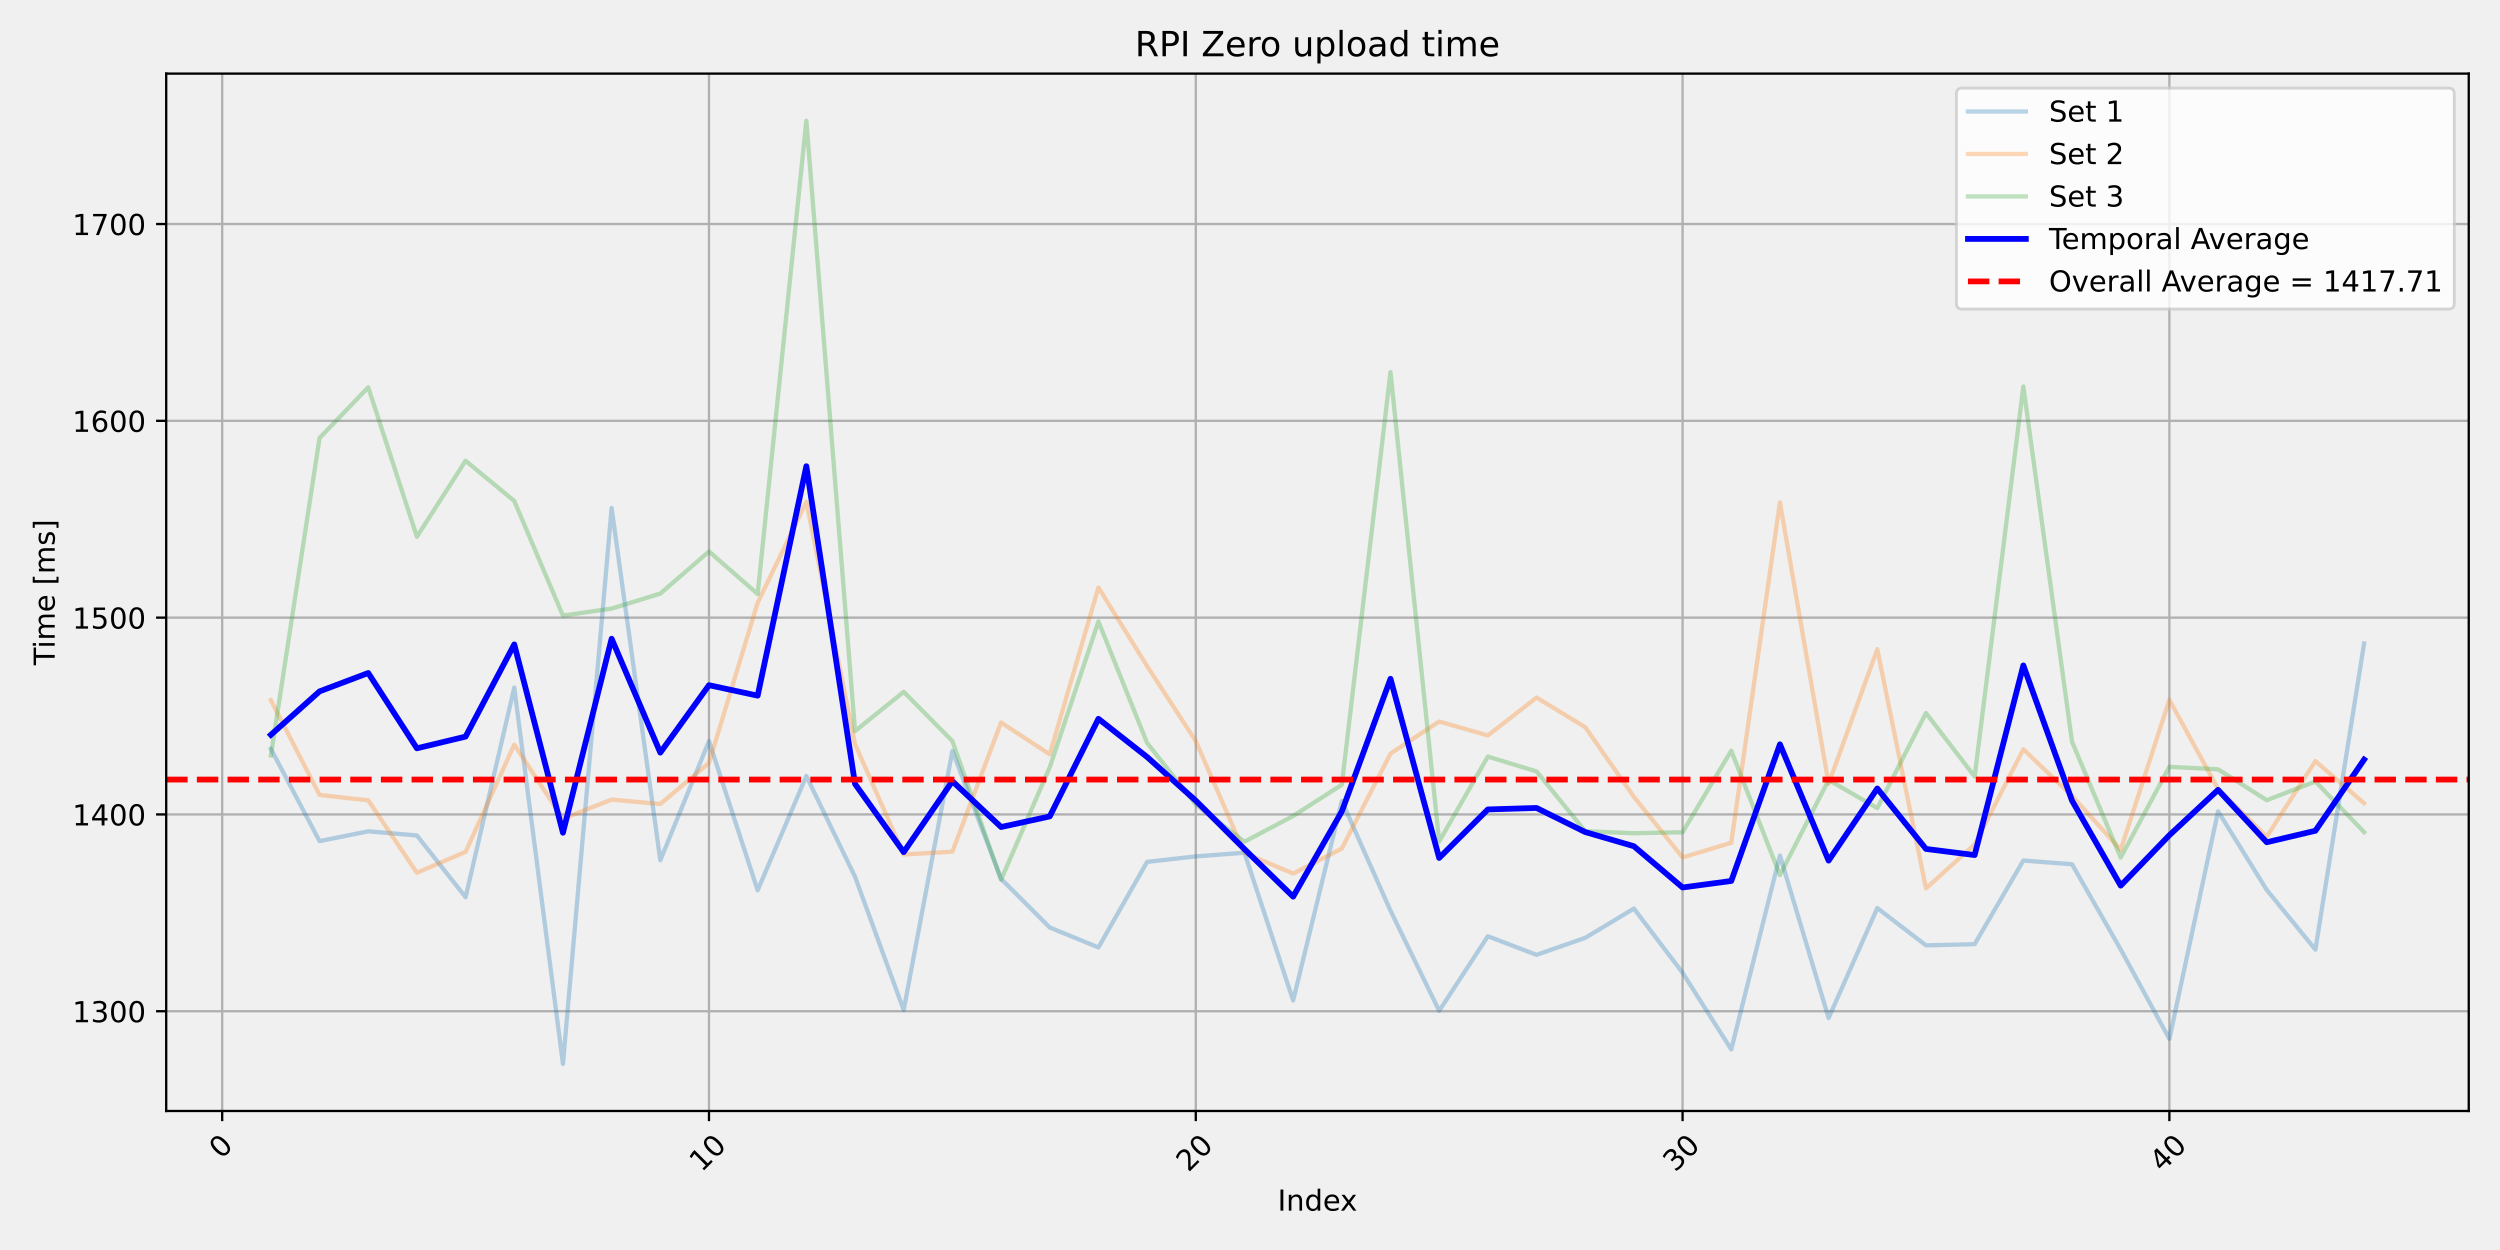
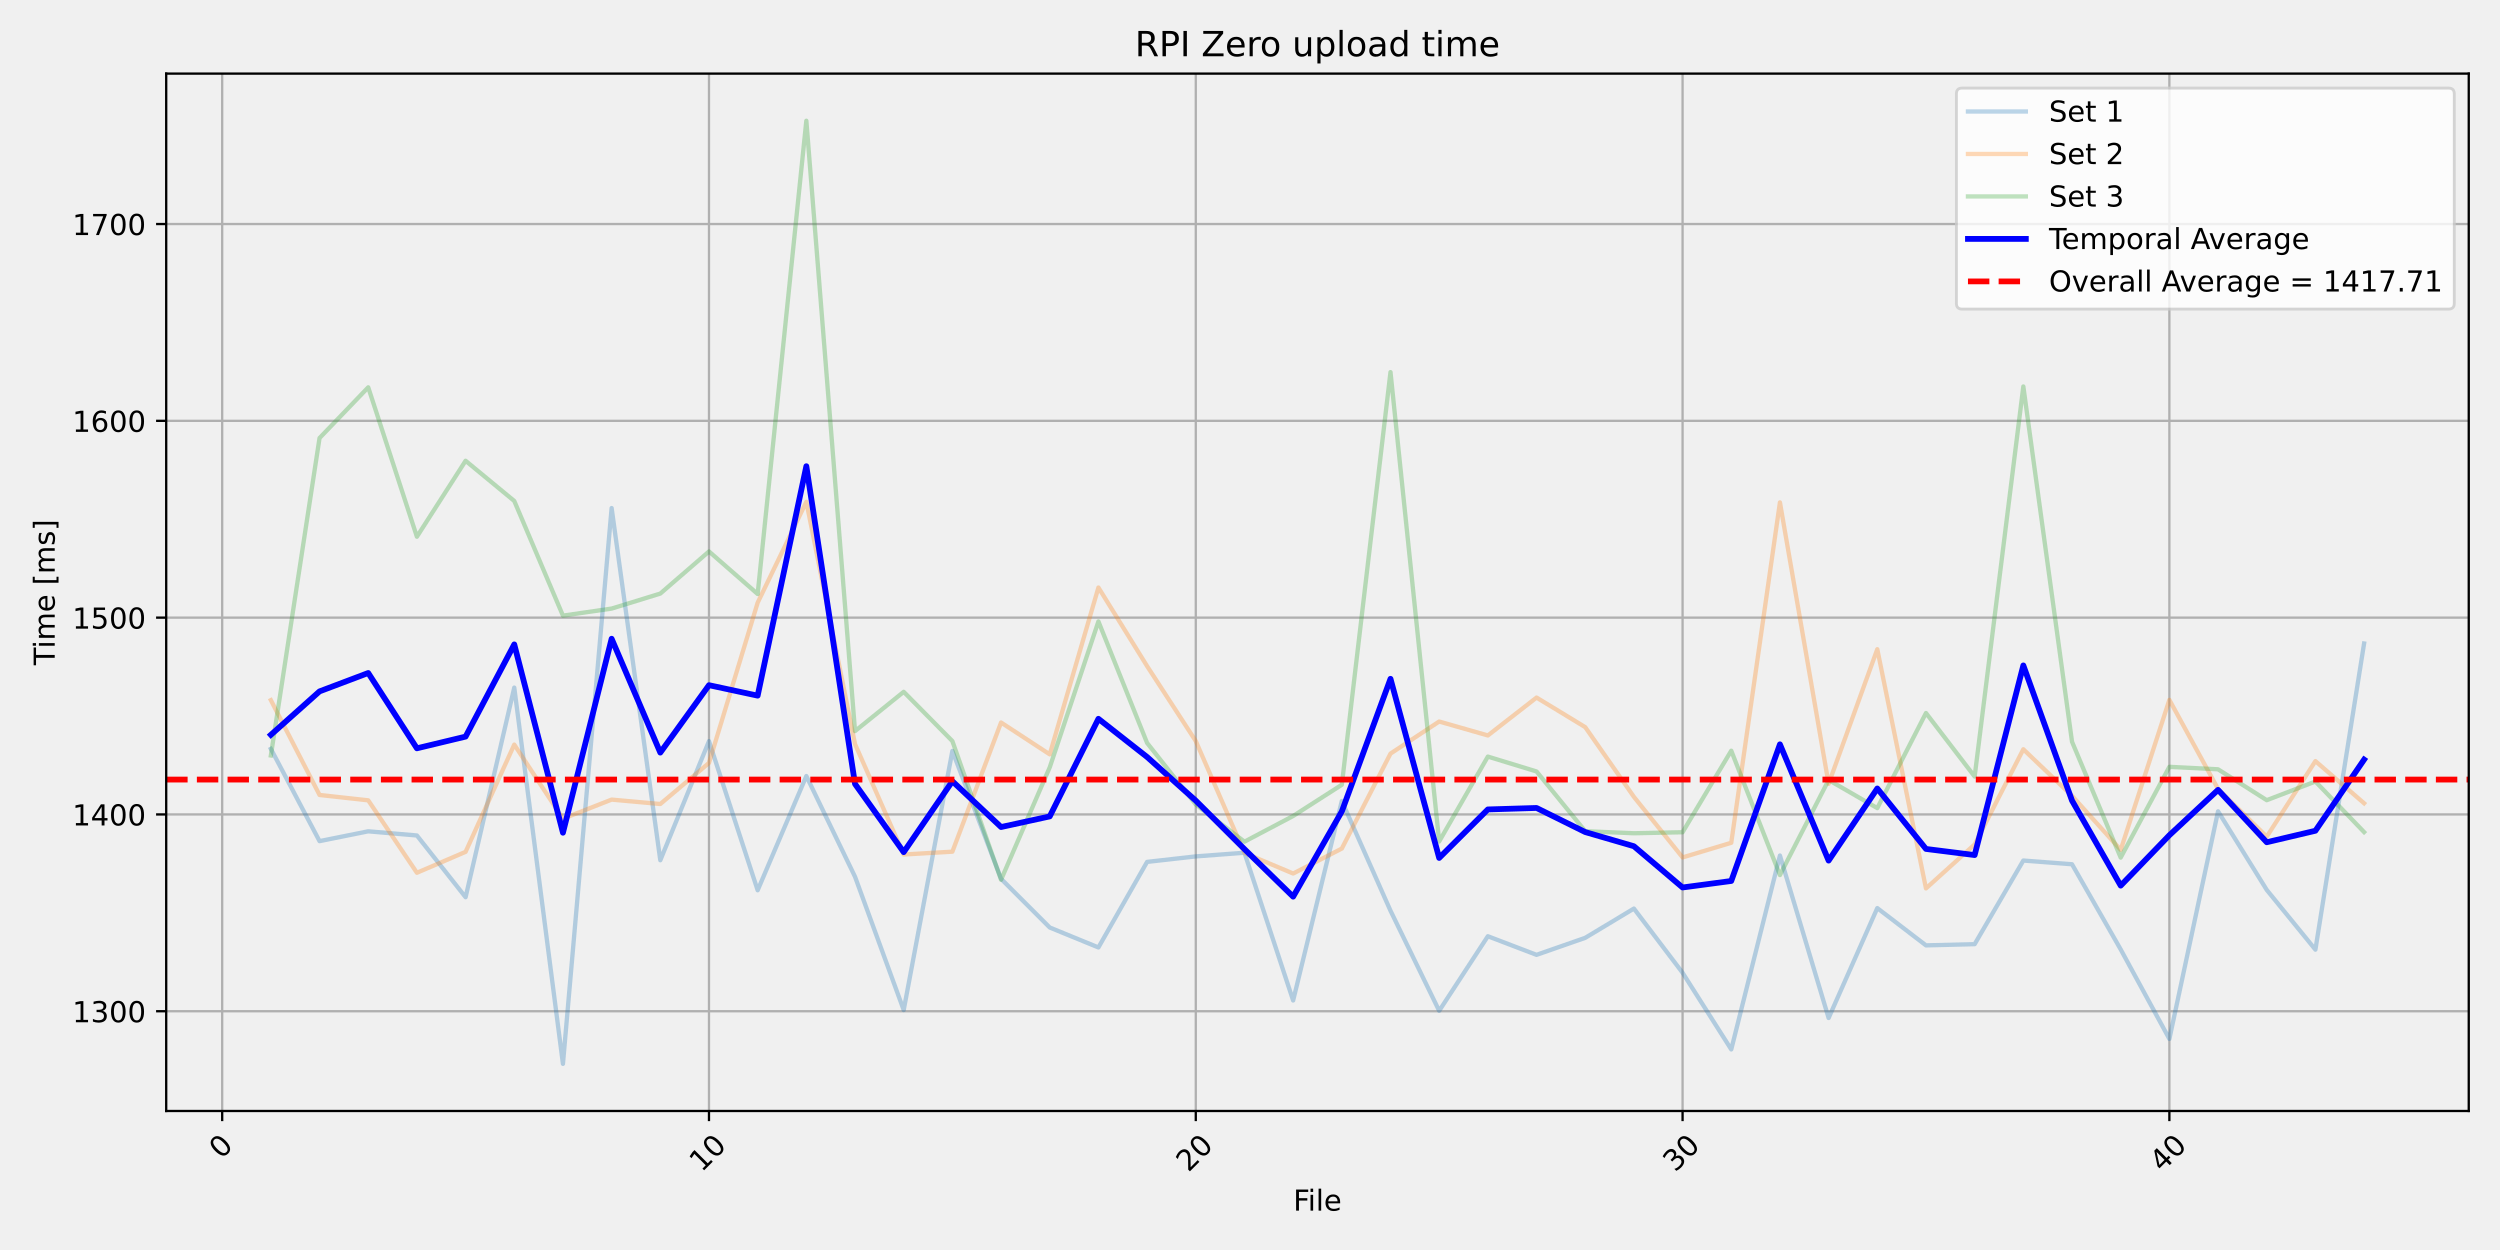
<svg xmlns="http://www.w3.org/2000/svg" xmlns:xlink="http://www.w3.org/1999/xlink" width="864pt" height="432pt" viewBox="0 0 864 432" version="1.1">
  <defs>
    <style type="text/css">*{stroke-linejoin: round; stroke-linecap: butt}</style>
  </defs>
  <g id="figure_1">
    <g id="patch_1">
      <path d="M 0 432  L 864 432  L 864 0  L 0 0  L 0 432  z " style="fill: none" />
    </g>
    <g id="axes_1">
      <g id="patch_2">
        <path d="M 57.44 383.956  L 853.2 383.956  L 853.2 25.44  L 57.44 25.44  L 57.44 383.956  z " style="fill: none" />
      </g>
      <g id="matplotlib.axis_1">
        <g id="xtick_1">
          <g id="line2d_1">
-             <path d="M 76.787 383.956  L 76.787 25.44  " clip-path="url(#p7030c06a8c)" style="fill: none; stroke: #b0b0b0; stroke-width: 0.8; stroke-linecap: square" />
+             <path d="M 76.787 383.956  L 76.787 25.44  " clip-path="url(#p4fcabfb1ef)" style="fill: none; stroke: #b0b0b0; stroke-width: 0.8; stroke-linecap: square" />
          </g>
          <g id="line2d_2">
            <defs>
-               <path id="mf042ee8d8b" d="M 0 0  L 0 3.5  " style="stroke: #000000; stroke-width: 0.8" />
-             </defs>
-             <g>
-               <use xlink:href="#mf042ee8d8b" x="76.787" y="383.956" style="stroke: #000000; stroke-width: 0.8" />
+               <path id="m24cf127cab" d="M 0 0  L 0 3.5  " style="stroke: #000000; stroke-width: 0.8" />
+             </defs>
+             <g>
+               <use xlink:href="#m24cf127cab" x="76.787" y="383.956" style="stroke: #000000; stroke-width: 0.8" />
            </g>
          </g>
          <g id="text_1">
            <g transform="translate(76.48892 400.8274) rotate(-45) scale(0.1 -0.1)">
              <defs>
                <path id="DejaVuSans-30" d="M 2034 4250  Q 1547 4250 1301 3770  Q 1056 3291 1056 2328  Q 1056 1369 1301 889  Q 1547 409 2034 409  Q 2525 409 2770 889  Q 3016 1369 3016 2328  Q 3016 3291 2770 3770  Q 2525 4250 2034 4250  z M 2034 4750  Q 2819 4750 3233 4129  Q 3647 3509 3647 2328  Q 3647 1150 3233 529  Q 2819 -91 2034 -91  Q 1250 -91 836 529  Q 422 1150 422 2328  Q 422 3509 836 4129  Q 1250 4750 2034 4750  z " transform="scale(0.015625)" />
              </defs>
              <use xlink:href="#DejaVuSans-30" />
            </g>
          </g>
        </g>
        <g id="xtick_2">
          <g id="line2d_3">
-             <path d="M 245.024 383.956  L 245.024 25.44  " clip-path="url(#p7030c06a8c)" style="fill: none; stroke: #b0b0b0; stroke-width: 0.8; stroke-linecap: square" />
+             <path d="M 245.024 383.956  L 245.024 25.44  " clip-path="url(#p4fcabfb1ef)" style="fill: none; stroke: #b0b0b0; stroke-width: 0.8; stroke-linecap: square" />
          </g>
          <g id="line2d_4">
            <g>
-               <use xlink:href="#mf042ee8d8b" x="245.024" y="383.956" style="stroke: #000000; stroke-width: 0.8" />
+               <use xlink:href="#m24cf127cab" x="245.024" y="383.956" style="stroke: #000000; stroke-width: 0.8" />
            </g>
          </g>
          <g id="text_2">
            <g transform="translate(242.4762 405.3264) rotate(-45) scale(0.1 -0.1)">
              <defs>
                <path id="DejaVuSans-31" d="M 794 531  L 1825 531  L 1825 4091  L 703 3866  L 703 4441  L 1819 4666  L 2450 4666  L 2450 531  L 3481 531  L 3481 0  L 794 0  L 794 531  z " transform="scale(0.015625)" />
              </defs>
              <use xlink:href="#DejaVuSans-31" />
              <use xlink:href="#DejaVuSans-30" x="63.623" />
            </g>
          </g>
        </g>
        <g id="xtick_3">
          <g id="line2d_5">
-             <path d="M 413.261 383.956  L 413.261 25.44  " clip-path="url(#p7030c06a8c)" style="fill: none; stroke: #b0b0b0; stroke-width: 0.8; stroke-linecap: square" />
+             <path d="M 413.261 383.956  L 413.261 25.44  " clip-path="url(#p4fcabfb1ef)" style="fill: none; stroke: #b0b0b0; stroke-width: 0.8; stroke-linecap: square" />
          </g>
          <g id="line2d_6">
            <g>
-               <use xlink:href="#mf042ee8d8b" x="413.261" y="383.956" style="stroke: #000000; stroke-width: 0.8" />
+               <use xlink:href="#m24cf127cab" x="413.261" y="383.956" style="stroke: #000000; stroke-width: 0.8" />
            </g>
          </g>
          <g id="text_3">
            <g transform="translate(410.713 405.3264) rotate(-45) scale(0.1 -0.1)">
              <defs>
                <path id="DejaVuSans-32" d="M 1228 531  L 3431 531  L 3431 0  L 469 0  L 469 531  Q 828 903 1448 1529  Q 2069 2156 2228 2338  Q 2531 2678 2651 2914  Q 2772 3150 2772 3378  Q 2772 3750 2511 3984  Q 2250 4219 1831 4219  Q 1534 4219 1204 4116  Q 875 4013 500 3803  L 500 4441  Q 881 4594 1212 4672  Q 1544 4750 1819 4750  Q 2544 4750 2975 4387  Q 3406 4025 3406 3419  Q 3406 3131 3298 2873  Q 3191 2616 2906 2266  Q 2828 2175 2409 1742  Q 1991 1309 1228 531  z " transform="scale(0.015625)" />
              </defs>
              <use xlink:href="#DejaVuSans-32" />
              <use xlink:href="#DejaVuSans-30" x="63.623" />
            </g>
          </g>
        </g>
        <g id="xtick_4">
          <g id="line2d_7">
-             <path d="M 581.498 383.956  L 581.498 25.44  " clip-path="url(#p7030c06a8c)" style="fill: none; stroke: #b0b0b0; stroke-width: 0.8; stroke-linecap: square" />
+             <path d="M 581.498 383.956  L 581.498 25.44  " clip-path="url(#p4fcabfb1ef)" style="fill: none; stroke: #b0b0b0; stroke-width: 0.8; stroke-linecap: square" />
          </g>
          <g id="line2d_8">
            <g>
-               <use xlink:href="#mf042ee8d8b" x="581.498" y="383.956" style="stroke: #000000; stroke-width: 0.8" />
+               <use xlink:href="#m24cf127cab" x="581.498" y="383.956" style="stroke: #000000; stroke-width: 0.8" />
            </g>
          </g>
          <g id="text_4">
            <g transform="translate(578.9498 405.3264) rotate(-45) scale(0.1 -0.1)">
              <defs>
                <path id="DejaVuSans-33" d="M 2597 2516  Q 3050 2419 3304 2112  Q 3559 1806 3559 1356  Q 3559 666 3084 287  Q 2609 -91 1734 -91  Q 1441 -91 1130 -33  Q 819 25 488 141  L 488 750  Q 750 597 1062 519  Q 1375 441 1716 441  Q 2309 441 2620 675  Q 2931 909 2931 1356  Q 2931 1769 2642 2001  Q 2353 2234 1838 2234  L 1294 2234  L 1294 2753  L 1863 2753  Q 2328 2753 2575 2939  Q 2822 3125 2822 3475  Q 2822 3834 2567 4026  Q 2313 4219 1838 4219  Q 1578 4219 1281 4162  Q 984 4106 628 3988  L 628 4550  Q 988 4650 1302 4700  Q 1616 4750 1894 4750  Q 2613 4750 3031 4423  Q 3450 4097 3450 3541  Q 3450 3153 3228 2886  Q 3006 2619 2597 2516  z " transform="scale(0.015625)" />
              </defs>
              <use xlink:href="#DejaVuSans-33" />
              <use xlink:href="#DejaVuSans-30" x="63.623" />
            </g>
          </g>
        </g>
        <g id="xtick_5">
          <g id="line2d_9">
-             <path d="M 749.734 383.956  L 749.734 25.44  " clip-path="url(#p7030c06a8c)" style="fill: none; stroke: #b0b0b0; stroke-width: 0.8; stroke-linecap: square" />
+             <path d="M 749.734 383.956  L 749.734 25.44  " clip-path="url(#p4fcabfb1ef)" style="fill: none; stroke: #b0b0b0; stroke-width: 0.8; stroke-linecap: square" />
          </g>
          <g id="line2d_10">
            <g>
-               <use xlink:href="#mf042ee8d8b" x="749.734" y="383.956" style="stroke: #000000; stroke-width: 0.8" />
+               <use xlink:href="#m24cf127cab" x="749.734" y="383.956" style="stroke: #000000; stroke-width: 0.8" />
            </g>
          </g>
          <g id="text_5">
            <g transform="translate(747.1866 405.3264) rotate(-45) scale(0.1 -0.1)">
              <defs>
                <path id="DejaVuSans-34" d="M 2419 4116  L 825 1625  L 2419 1625  L 2419 4116  z M 2253 4666  L 3047 4666  L 3047 1625  L 3713 1625  L 3713 1100  L 3047 1100  L 3047 0  L 2419 0  L 2419 1100  L 313 1100  L 313 1709  L 2253 4666  z " transform="scale(0.015625)" />
              </defs>
              <use xlink:href="#DejaVuSans-34" />
              <use xlink:href="#DejaVuSans-30" x="63.623" />
            </g>
          </g>
        </g>
        <g id="text_6">
-           <g transform="translate(441.5536 418.3954) scale(0.1 -0.1)">
-             <defs>
-               <path id="DejaVuSans-49" d="M 628 4666  L 1259 4666  L 1259 0  L 628 0  L 628 4666  z " transform="scale(0.015625)" />
-               <path id="DejaVuSans-6e" d="M 3513 2113  L 3513 0  L 2938 0  L 2938 2094  Q 2938 2591 2744 2837  Q 2550 3084 2163 3084  Q 1697 3084 1428 2787  Q 1159 2491 1159 1978  L 1159 0  L 581 0  L 581 3500  L 1159 3500  L 1159 2956  Q 1366 3272 1645 3428  Q 1925 3584 2291 3584  Q 2894 3584 3203 3211  Q 3513 2838 3513 2113  z " transform="scale(0.015625)" />
-               <path id="DejaVuSans-64" d="M 2906 2969  L 2906 4863  L 3481 4863  L 3481 0  L 2906 0  L 2906 525  Q 2725 213 2448 61  Q 2172 -91 1784 -91  Q 1150 -91 751 415  Q 353 922 353 1747  Q 353 2572 751 3078  Q 1150 3584 1784 3584  Q 2172 3584 2448 3432  Q 2725 3281 2906 2969  z M 947 1747  Q 947 1113 1208 752  Q 1469 391 1925 391  Q 2381 391 2643 752  Q 2906 1113 2906 1747  Q 2906 2381 2643 2742  Q 2381 3103 1925 3103  Q 1469 3103 1208 2742  Q 947 2381 947 1747  z " transform="scale(0.015625)" />
+           <g transform="translate(446.952 418.3954) scale(0.1 -0.1)">
+             <defs>
+               <path id="DejaVuSans-46" d="M 628 4666  L 3309 4666  L 3309 4134  L 1259 4134  L 1259 2759  L 3109 2759  L 3109 2228  L 1259 2228  L 1259 0  L 628 0  L 628 4666  z " transform="scale(0.015625)" />
+               <path id="DejaVuSans-69" d="M 603 3500  L 1178 3500  L 1178 0  L 603 0  L 603 3500  z M 603 4863  L 1178 4863  L 1178 4134  L 603 4134  L 603 4863  z " transform="scale(0.015625)" />
+               <path id="DejaVuSans-6c" d="M 603 4863  L 1178 4863  L 1178 0  L 603 0  L 603 4863  z " transform="scale(0.015625)" />
              <path id="DejaVuSans-65" d="M 3597 1894  L 3597 1613  L 953 1613  Q 991 1019 1311 708  Q 1631 397 2203 397  Q 2534 397 2845 478  Q 3156 559 3463 722  L 3463 178  Q 3153 47 2828 -22  Q 2503 -91 2169 -91  Q 1331 -91 842 396  Q 353 884 353 1716  Q 353 2575 817 3079  Q 1281 3584 2069 3584  Q 2775 3584 3186 3129  Q 3597 2675 3597 1894  z M 3022 2063  Q 3016 2534 2758 2815  Q 2500 3097 2075 3097  Q 1594 3097 1305 2825  Q 1016 2553 972 2059  L 3022 2063  z " transform="scale(0.015625)" />
-               <path id="DejaVuSans-78" d="M 3513 3500  L 2247 1797  L 3578 0  L 2900 0  L 1881 1375  L 863 0  L 184 0  L 1544 1831  L 300 3500  L 978 3500  L 1906 2253  L 2834 3500  L 3513 3500  z " transform="scale(0.015625)" />
-             </defs>
-             <use xlink:href="#DejaVuSans-49" />
-             <use xlink:href="#DejaVuSans-6e" x="29.492" />
-             <use xlink:href="#DejaVuSans-64" x="92.871" />
-             <use xlink:href="#DejaVuSans-65" x="156.348" />
-             <use xlink:href="#DejaVuSans-78" x="216.121" />
+             </defs>
+             <use xlink:href="#DejaVuSans-46" />
+             <use xlink:href="#DejaVuSans-69" x="50.27" />
+             <use xlink:href="#DejaVuSans-6c" x="78.053" />
+             <use xlink:href="#DejaVuSans-65" x="105.836" />
          </g>
        </g>
      </g>
      <g id="matplotlib.axis_2">
        <g id="ytick_1">
          <g id="line2d_11">
-             <path d="M 57.44 349.486  L 853.2 349.486  " clip-path="url(#p7030c06a8c)" style="fill: none; stroke: #b0b0b0; stroke-width: 0.8; stroke-linecap: square" />
+             <path d="M 57.44 349.486  L 853.2 349.486  " clip-path="url(#p4fcabfb1ef)" style="fill: none; stroke: #b0b0b0; stroke-width: 0.8; stroke-linecap: square" />
          </g>
          <g id="line2d_12">
            <defs>
-               <path id="m483c6f095f" d="M 0 0  L -3.5 0  " style="stroke: #000000; stroke-width: 0.8" />
-             </defs>
-             <g>
-               <use xlink:href="#m483c6f095f" x="57.44" y="349.486" style="stroke: #000000; stroke-width: 0.8" />
+               <path id="mea48351c35" d="M 0 0  L -3.5 0  " style="stroke: #000000; stroke-width: 0.8" />
+             </defs>
+             <g>
+               <use xlink:href="#mea48351c35" x="57.44" y="349.486" style="stroke: #000000; stroke-width: 0.8" />
            </g>
          </g>
          <g id="text_7">
            <g transform="translate(24.99 353.2852) scale(0.1 -0.1)">
              <use xlink:href="#DejaVuSans-31" />
              <use xlink:href="#DejaVuSans-33" x="63.623" />
              <use xlink:href="#DejaVuSans-30" x="127.246" />
              <use xlink:href="#DejaVuSans-30" x="190.869" />
            </g>
          </g>
        </g>
        <g id="ytick_2">
          <g id="line2d_13">
-             <path d="M 57.44 281.472  L 853.2 281.472  " clip-path="url(#p7030c06a8c)" style="fill: none; stroke: #b0b0b0; stroke-width: 0.8; stroke-linecap: square" />
+             <path d="M 57.44 281.472  L 853.2 281.472  " clip-path="url(#p4fcabfb1ef)" style="fill: none; stroke: #b0b0b0; stroke-width: 0.8; stroke-linecap: square" />
          </g>
          <g id="line2d_14">
            <g>
-               <use xlink:href="#m483c6f095f" x="57.44" y="281.472" style="stroke: #000000; stroke-width: 0.8" />
+               <use xlink:href="#mea48351c35" x="57.44" y="281.472" style="stroke: #000000; stroke-width: 0.8" />
            </g>
          </g>
          <g id="text_8">
            <g transform="translate(24.99 285.2712) scale(0.1 -0.1)">
              <use xlink:href="#DejaVuSans-31" />
              <use xlink:href="#DejaVuSans-34" x="63.623" />
              <use xlink:href="#DejaVuSans-30" x="127.246" />
              <use xlink:href="#DejaVuSans-30" x="190.869" />
            </g>
          </g>
        </g>
        <g id="ytick_3">
          <g id="line2d_15">
-             <path d="M 57.44 213.458  L 853.2 213.458  " clip-path="url(#p7030c06a8c)" style="fill: none; stroke: #b0b0b0; stroke-width: 0.8; stroke-linecap: square" />
+             <path d="M 57.44 213.458  L 853.2 213.458  " clip-path="url(#p4fcabfb1ef)" style="fill: none; stroke: #b0b0b0; stroke-width: 0.8; stroke-linecap: square" />
          </g>
          <g id="line2d_16">
            <g>
-               <use xlink:href="#m483c6f095f" x="57.44" y="213.458" style="stroke: #000000; stroke-width: 0.8" />
+               <use xlink:href="#mea48351c35" x="57.44" y="213.458" style="stroke: #000000; stroke-width: 0.8" />
            </g>
          </g>
          <g id="text_9">
            <g transform="translate(24.99 217.2572) scale(0.1 -0.1)">
              <defs>
                <path id="DejaVuSans-35" d="M 691 4666  L 3169 4666  L 3169 4134  L 1269 4134  L 1269 2991  Q 1406 3038 1543 3061  Q 1681 3084 1819 3084  Q 2600 3084 3056 2656  Q 3513 2228 3513 1497  Q 3513 744 3044 326  Q 2575 -91 1722 -91  Q 1428 -91 1123 -41  Q 819 9 494 109  L 494 744  Q 775 591 1075 516  Q 1375 441 1709 441  Q 2250 441 2565 725  Q 2881 1009 2881 1497  Q 2881 1984 2565 2268  Q 2250 2553 1709 2553  Q 1456 2553 1204 2497  Q 953 2441 691 2322  L 691 4666  z " transform="scale(0.015625)" />
              </defs>
              <use xlink:href="#DejaVuSans-31" />
              <use xlink:href="#DejaVuSans-35" x="63.623" />
              <use xlink:href="#DejaVuSans-30" x="127.246" />
              <use xlink:href="#DejaVuSans-30" x="190.869" />
            </g>
          </g>
        </g>
        <g id="ytick_4">
          <g id="line2d_17">
-             <path d="M 57.44 145.444  L 853.2 145.444  " clip-path="url(#p7030c06a8c)" style="fill: none; stroke: #b0b0b0; stroke-width: 0.8; stroke-linecap: square" />
+             <path d="M 57.44 145.444  L 853.2 145.444  " clip-path="url(#p4fcabfb1ef)" style="fill: none; stroke: #b0b0b0; stroke-width: 0.8; stroke-linecap: square" />
          </g>
          <g id="line2d_18">
            <g>
-               <use xlink:href="#m483c6f095f" x="57.44" y="145.444" style="stroke: #000000; stroke-width: 0.8" />
+               <use xlink:href="#mea48351c35" x="57.44" y="145.444" style="stroke: #000000; stroke-width: 0.8" />
            </g>
          </g>
          <g id="text_10">
            <g transform="translate(24.99 149.2432) scale(0.1 -0.1)">
              <defs>
                <path id="DejaVuSans-36" d="M 2113 2584  Q 1688 2584 1439 2293  Q 1191 2003 1191 1497  Q 1191 994 1439 701  Q 1688 409 2113 409  Q 2538 409 2786 701  Q 3034 994 3034 1497  Q 3034 2003 2786 2293  Q 2538 2584 2113 2584  z M 3366 4563  L 3366 3988  Q 3128 4100 2886 4159  Q 2644 4219 2406 4219  Q 1781 4219 1451 3797  Q 1122 3375 1075 2522  Q 1259 2794 1537 2939  Q 1816 3084 2150 3084  Q 2853 3084 3261 2657  Q 3669 2231 3669 1497  Q 3669 778 3244 343  Q 2819 -91 2113 -91  Q 1303 -91 875 529  Q 447 1150 447 2328  Q 447 3434 972 4092  Q 1497 4750 2381 4750  Q 2619 4750 2861 4703  Q 3103 4656 3366 4563  z " transform="scale(0.015625)" />
              </defs>
              <use xlink:href="#DejaVuSans-31" />
              <use xlink:href="#DejaVuSans-36" x="63.623" />
              <use xlink:href="#DejaVuSans-30" x="127.246" />
              <use xlink:href="#DejaVuSans-30" x="190.869" />
            </g>
          </g>
        </g>
        <g id="ytick_5">
          <g id="line2d_19">
-             <path d="M 57.44 77.43  L 853.2 77.43  " clip-path="url(#p7030c06a8c)" style="fill: none; stroke: #b0b0b0; stroke-width: 0.8; stroke-linecap: square" />
+             <path d="M 57.44 77.43  L 853.2 77.43  " clip-path="url(#p4fcabfb1ef)" style="fill: none; stroke: #b0b0b0; stroke-width: 0.8; stroke-linecap: square" />
          </g>
          <g id="line2d_20">
            <g>
-               <use xlink:href="#m483c6f095f" x="57.44" y="77.43" style="stroke: #000000; stroke-width: 0.8" />
+               <use xlink:href="#mea48351c35" x="57.44" y="77.43" style="stroke: #000000; stroke-width: 0.8" />
            </g>
          </g>
          <g id="text_11">
            <g transform="translate(24.99 81.22914) scale(0.1 -0.1)">
              <defs>
                <path id="DejaVuSans-37" d="M 525 4666  L 3525 4666  L 3525 4397  L 1831 0  L 1172 0  L 2766 4134  L 525 4134  L 525 4666  z " transform="scale(0.015625)" />
              </defs>
              <use xlink:href="#DejaVuSans-31" />
              <use xlink:href="#DejaVuSans-37" x="63.623" />
              <use xlink:href="#DejaVuSans-30" x="127.246" />
              <use xlink:href="#DejaVuSans-30" x="190.869" />
            </g>
          </g>
        </g>
        <g id="text_12">
          <g transform="translate(18.91031 229.897) rotate(-90) scale(0.1 -0.1)">
            <defs>
              <path id="DejaVuSans-54" d="M -19 4666  L 3928 4666  L 3928 4134  L 2272 4134  L 2272 0  L 1638 0  L 1638 4134  L -19 4134  L -19 4666  z " transform="scale(0.015625)" />
-               <path id="DejaVuSans-69" d="M 603 3500  L 1178 3500  L 1178 0  L 603 0  L 603 3500  z M 603 4863  L 1178 4863  L 1178 4134  L 603 4134  L 603 4863  z " transform="scale(0.015625)" />
              <path id="DejaVuSans-6d" d="M 3328 2828  Q 3544 3216 3844 3400  Q 4144 3584 4550 3584  Q 5097 3584 5394 3201  Q 5691 2819 5691 2113  L 5691 0  L 5113 0  L 5113 2094  Q 5113 2597 4934 2840  Q 4756 3084 4391 3084  Q 3944 3084 3684 2787  Q 3425 2491 3425 1978  L 3425 0  L 2847 0  L 2847 2094  Q 2847 2600 2669 2842  Q 2491 3084 2119 3084  Q 1678 3084 1418 2786  Q 1159 2488 1159 1978  L 1159 0  L 581 0  L 581 3500  L 1159 3500  L 1159 2956  Q 1356 3278 1631 3431  Q 1906 3584 2284 3584  Q 2666 3584 2933 3390  Q 3200 3197 3328 2828  z " transform="scale(0.015625)" />
              <path id="DejaVuSans-20" transform="scale(0.015625)" />
              <path id="DejaVuSans-5b" d="M 550 4863  L 1875 4863  L 1875 4416  L 1125 4416  L 1125 -397  L 1875 -397  L 1875 -844  L 550 -844  L 550 4863  z " transform="scale(0.015625)" />
              <path id="DejaVuSans-73" d="M 2834 3397  L 2834 2853  Q 2591 2978 2328 3040  Q 2066 3103 1784 3103  Q 1356 3103 1142 2972  Q 928 2841 928 2578  Q 928 2378 1081 2264  Q 1234 2150 1697 2047  L 1894 2003  Q 2506 1872 2764 1633  Q 3022 1394 3022 966  Q 3022 478 2636 193  Q 2250 -91 1575 -91  Q 1294 -91 989 -36  Q 684 19 347 128  L 347 722  Q 666 556 975 473  Q 1284 391 1588 391  Q 1994 391 2212 530  Q 2431 669 2431 922  Q 2431 1156 2273 1281  Q 2116 1406 1581 1522  L 1381 1569  Q 847 1681 609 1914  Q 372 2147 372 2553  Q 372 3047 722 3315  Q 1072 3584 1716 3584  Q 2034 3584 2315 3537  Q 2597 3491 2834 3397  z " transform="scale(0.015625)" />
              <path id="DejaVuSans-5d" d="M 1947 4863  L 1947 -844  L 622 -844  L 622 -397  L 1369 -397  L 1369 4416  L 622 4416  L 622 4863  L 1947 4863  z " transform="scale(0.015625)" />
            </defs>
            <use xlink:href="#DejaVuSans-54" />
            <use xlink:href="#DejaVuSans-69" x="57.959" />
            <use xlink:href="#DejaVuSans-6d" x="85.742" />
            <use xlink:href="#DejaVuSans-65" x="183.154" />
            <use xlink:href="#DejaVuSans-20" x="244.678" />
            <use xlink:href="#DejaVuSans-5b" x="276.465" />
            <use xlink:href="#DejaVuSans-6d" x="315.479" />
            <use xlink:href="#DejaVuSans-73" x="412.891" />
            <use xlink:href="#DejaVuSans-5d" x="464.99" />
          </g>
        </g>
      </g>
      <g id="line2d_21">
-         <path d="M 93.611 258.803  L 110.435 290.695  L 127.258 287.301  L 144.082 288.743  L 160.906 310.072  L 177.729 237.637  L 194.553 367.659  L 211.377 175.595  L 228.2 297.299  L 245.024 256.144  L 261.848 307.671  L 278.671 268.202  L 295.495 302.992  L 312.319 349.064  L 329.142 259.531  L 345.966 303.719  L 362.79 320.546  L 379.613 327.436  L 396.437 297.87  L 413.261 295.973  L 430.084 294.708  L 446.908 345.766  L 463.732 276.827  L 480.556 314.744  L 497.379 349.336  L 514.203 323.566  L 531.027 329.993  L 547.85 324.117  L 564.674 314.003  L 581.498 336.189  L 598.321 362.681  L 615.145 295.673  L 631.969 351.819  L 648.792 313.84  L 665.616 326.722  L 682.44 326.3  L 699.263 297.401  L 716.087 298.686  L 732.911 328.123  L 749.734 359.056  L 766.558 280.397  L 783.382 307.549  L 800.205 328.191  L 817.029 222.395  " clip-path="url(#p7030c06a8c)" style="fill: none; stroke: #1f77b4; stroke-opacity: 0.3; stroke-width: 1.5; stroke-linecap: square" />
+         <path d="M 93.611 258.803  L 110.435 290.695  L 127.258 287.301  L 144.082 288.743  L 160.906 310.072  L 177.729 237.637  L 194.553 367.659  L 211.377 175.595  L 228.2 297.299  L 245.024 256.144  L 261.848 307.671  L 278.671 268.202  L 295.495 302.992  L 312.319 349.064  L 329.142 259.531  L 345.966 303.719  L 362.79 320.546  L 379.613 327.436  L 396.437 297.87  L 413.261 295.973  L 430.084 294.708  L 446.908 345.766  L 463.732 276.827  L 480.556 314.744  L 497.379 349.336  L 514.203 323.566  L 531.027 329.993  L 547.85 324.117  L 564.674 314.003  L 581.498 336.189  L 598.321 362.681  L 615.145 295.673  L 631.969 351.819  L 648.792 313.84  L 665.616 326.722  L 682.44 326.3  L 699.263 297.401  L 716.087 298.686  L 732.911 328.123  L 749.734 359.056  L 766.558 280.397  L 783.382 307.549  L 800.205 328.191  L 817.029 222.395  " clip-path="url(#p4fcabfb1ef)" style="fill: none; stroke: #1f77b4; stroke-opacity: 0.3; stroke-width: 1.5; stroke-linecap: square" />
      </g>
      <g id="line2d_22">
-         <path d="M 93.611 241.969  L 110.435 274.745  L 127.258 276.595  L 144.082 301.625  L 160.906 294.401  L 177.729 257.334  L 194.553 282.941  L 211.377 276.344  L 228.2 277.867  L 245.024 263.673  L 261.848 208.289  L 278.671 173.439  L 295.495 257.15  L 312.319 295.32  L 329.142 294.34  L 345.966 249.703  L 362.79 260.707  L 379.613 203.052  L 396.437 230.217  L 413.261 256.116  L 430.084 294.789  L 446.908 301.89  L 463.732 293.266  L 480.556 260.449  L 497.379 249.356  L 514.203 254.178  L 531.027 241.078  L 547.85 251.301  L 564.674 275.392  L 581.498 296.326  L 598.321 291.266  L 615.145 173.629  L 631.969 270.889  L 648.792 224.374  L 665.616 307.032  L 682.44 291.844  L 699.263 258.953  L 716.087 275.031  L 732.911 293.708  L 749.734 241.881  L 766.558 272.664  L 783.382 289.151  L 800.205 263.04  L 817.029 277.609  " clip-path="url(#p7030c06a8c)" style="fill: none; stroke: #ff7f0e; stroke-opacity: 0.3; stroke-width: 1.5; stroke-linecap: square" />
+         <path d="M 93.611 241.969  L 110.435 274.745  L 127.258 276.595  L 144.082 301.625  L 160.906 294.401  L 177.729 257.334  L 194.553 282.941  L 211.377 276.344  L 228.2 277.867  L 245.024 263.673  L 261.848 208.289  L 278.671 173.439  L 295.495 257.15  L 312.319 295.32  L 329.142 294.34  L 345.966 249.703  L 362.79 260.707  L 379.613 203.052  L 396.437 230.217  L 413.261 256.116  L 430.084 294.789  L 446.908 301.89  L 463.732 293.266  L 480.556 260.449  L 497.379 249.356  L 514.203 254.178  L 531.027 241.078  L 547.85 251.301  L 564.674 275.392  L 581.498 296.326  L 598.321 291.266  L 615.145 173.629  L 631.969 270.889  L 648.792 224.374  L 665.616 307.032  L 682.44 291.844  L 699.263 258.953  L 716.087 275.031  L 732.911 293.708  L 749.734 241.881  L 766.558 272.664  L 783.382 289.151  L 800.205 263.04  L 817.029 277.609  " clip-path="url(#p4fcabfb1ef)" style="fill: none; stroke: #ff7f0e; stroke-opacity: 0.3; stroke-width: 1.5; stroke-linecap: square" />
      </g>
      <g id="line2d_23">
-         <path d="M 93.611 261.095  L 110.435 151.382  L 127.258 133.861  L 144.082 185.484  L 160.906 159.244  L 177.729 173.139  L 194.553 212.764  L 211.377 210.323  L 228.2 205.14  L 245.024 190.585  L 261.848 205.289  L 278.671 41.736  L 295.495 252.668  L 312.319 239.099  L 329.142 256.116  L 345.966 304.046  L 362.79 265.189  L 379.613 214.771  L 396.437 256.769  L 413.261 278.017  L 430.084 290.885  L 446.908 282.003  L 463.732 271.209  L 480.556 128.61  L 497.379 290.817  L 514.203 261.476  L 531.027 266.611  L 547.85 287.26  L 564.674 287.974  L 581.498 287.62  L 598.321 259.449  L 615.145 302.427  L 631.969 269.563  L 648.792 279.282  L 665.616 246.424  L 682.44 268.379  L 699.263 133.569  L 716.087 256.341  L 732.911 296.387  L 749.734 265.013  L 766.558 265.87  L 783.382 276.541  L 800.205 270.093  L 817.029 287.566  " clip-path="url(#p7030c06a8c)" style="fill: none; stroke: #2ca02c; stroke-opacity: 0.3; stroke-width: 1.5; stroke-linecap: square" />
+         <path d="M 93.611 261.095  L 110.435 151.382  L 127.258 133.861  L 144.082 185.484  L 160.906 159.244  L 177.729 173.139  L 194.553 212.764  L 211.377 210.323  L 228.2 205.14  L 245.024 190.585  L 261.848 205.289  L 278.671 41.736  L 295.495 252.668  L 312.319 239.099  L 329.142 256.116  L 345.966 304.046  L 362.79 265.189  L 379.613 214.771  L 396.437 256.769  L 413.261 278.017  L 430.084 290.885  L 446.908 282.003  L 463.732 271.209  L 480.556 128.61  L 497.379 290.817  L 514.203 261.476  L 531.027 266.611  L 547.85 287.26  L 564.674 287.974  L 581.498 287.62  L 598.321 259.449  L 615.145 302.427  L 631.969 269.563  L 648.792 279.282  L 665.616 246.424  L 682.44 268.379  L 699.263 133.569  L 716.087 256.341  L 732.911 296.387  L 749.734 265.013  L 766.558 265.87  L 783.382 276.541  L 800.205 270.093  L 817.029 287.566  " clip-path="url(#p4fcabfb1ef)" style="fill: none; stroke: #2ca02c; stroke-opacity: 0.3; stroke-width: 1.5; stroke-linecap: square" />
      </g>
      <g id="line2d_24">
-         <path d="M 93.611 253.956  L 110.435 238.941  L 127.258 232.586  L 144.082 258.617  L 160.906 254.572  L 177.729 222.703  L 194.553 287.788  L 211.377 220.754  L 228.2 260.102  L 245.024 236.8  L 261.848 240.416  L 278.671 161.126  L 295.495 270.937  L 312.319 294.494  L 329.142 269.996  L 345.966 285.823  L 362.79 282.148  L 379.613 248.419  L 396.437 261.619  L 413.261 276.702  L 430.084 293.461  L 446.908 309.886  L 463.732 280.434  L 480.556 234.601  L 497.379 296.503  L 514.203 279.74  L 531.027 279.228  L 547.85 287.559  L 564.674 292.456  L 581.498 306.712  L 598.321 304.465  L 615.145 257.243  L 631.969 297.424  L 648.792 272.499  L 665.616 293.393  L 682.44 295.508  L 699.263 229.974  L 716.087 276.686  L 732.911 306.073  L 749.734 288.65  L 766.558 272.977  L 783.382 291.08  L 800.205 287.108  L 817.029 262.523  " clip-path="url(#p7030c06a8c)" style="fill: none; stroke: #0000ff; stroke-width: 2; stroke-linecap: square" />
+         <path d="M 93.611 253.956  L 110.435 238.941  L 127.258 232.586  L 144.082 258.617  L 160.906 254.572  L 177.729 222.703  L 194.553 287.788  L 211.377 220.754  L 228.2 260.102  L 245.024 236.8  L 261.848 240.416  L 278.671 161.126  L 295.495 270.937  L 312.319 294.494  L 329.142 269.996  L 345.966 285.823  L 362.79 282.148  L 379.613 248.419  L 396.437 261.619  L 413.261 276.702  L 430.084 293.461  L 446.908 309.886  L 463.732 280.434  L 480.556 234.601  L 497.379 296.503  L 514.203 279.74  L 531.027 279.228  L 547.85 287.559  L 564.674 292.456  L 581.498 306.712  L 598.321 304.465  L 615.145 257.243  L 631.969 297.424  L 648.792 272.499  L 665.616 293.393  L 682.44 295.508  L 699.263 229.974  L 716.087 276.686  L 732.911 306.073  L 749.734 288.65  L 766.558 272.977  L 783.382 291.08  L 800.205 287.108  L 817.029 262.523  " clip-path="url(#p4fcabfb1ef)" style="fill: none; stroke: #0000ff; stroke-width: 2; stroke-linecap: square" />
      </g>
      <g id="line2d_25">
-         <path d="M 57.44 269.425  L 853.2 269.425  " clip-path="url(#p7030c06a8c)" style="fill: none; stroke-dasharray: 7.4,3.2; stroke-dashoffset: 0; stroke: #ff0000; stroke-width: 2" />
+         <path d="M 57.44 269.425  L 853.2 269.425  " clip-path="url(#p4fcabfb1ef)" style="fill: none; stroke-dasharray: 7.4,3.2; stroke-dashoffset: 0; stroke: #ff0000; stroke-width: 2" />
      </g>
      <g id="patch_3">
        <path d="M 57.44 383.956  L 57.44 25.44  " style="fill: none; stroke: #000000; stroke-width: 0.8; stroke-linejoin: miter; stroke-linecap: square" />
      </g>
      <g id="patch_4">
        <path d="M 853.2 383.956  L 853.2 25.44  " style="fill: none; stroke: #000000; stroke-width: 0.8; stroke-linejoin: miter; stroke-linecap: square" />
      </g>
      <g id="patch_5">
        <path d="M 57.44 383.956  L 853.2 383.956  " style="fill: none; stroke: #000000; stroke-width: 0.8; stroke-linejoin: miter; stroke-linecap: square" />
      </g>
      <g id="patch_6">
        <path d="M 57.44 25.44  L 853.2 25.44  " style="fill: none; stroke: #000000; stroke-width: 0.8; stroke-linejoin: miter; stroke-linecap: square" />
      </g>
      <g id="text_13">
        <g transform="translate(392.2469 19.44) scale(0.12 -0.12)">
          <defs>
            <path id="DejaVuSans-52" d="M 2841 2188  Q 3044 2119 3236 1894  Q 3428 1669 3622 1275  L 4263 0  L 3584 0  L 2988 1197  Q 2756 1666 2539 1819  Q 2322 1972 1947 1972  L 1259 1972  L 1259 0  L 628 0  L 628 4666  L 2053 4666  Q 2853 4666 3247 4331  Q 3641 3997 3641 3322  Q 3641 2881 3436 2590  Q 3231 2300 2841 2188  z M 1259 4147  L 1259 2491  L 2053 2491  Q 2509 2491 2742 2702  Q 2975 2913 2975 3322  Q 2975 3731 2742 3939  Q 2509 4147 2053 4147  L 1259 4147  z " transform="scale(0.015625)" />
            <path id="DejaVuSans-50" d="M 1259 4147  L 1259 2394  L 2053 2394  Q 2494 2394 2734 2622  Q 2975 2850 2975 3272  Q 2975 3691 2734 3919  Q 2494 4147 2053 4147  L 1259 4147  z M 628 4666  L 2053 4666  Q 2838 4666 3239 4311  Q 3641 3956 3641 3272  Q 3641 2581 3239 2228  Q 2838 1875 2053 1875  L 1259 1875  L 1259 0  L 628 0  L 628 4666  z " transform="scale(0.015625)" />
+             <path id="DejaVuSans-49" d="M 628 4666  L 1259 4666  L 1259 0  L 628 0  L 628 4666  z " transform="scale(0.015625)" />
            <path id="DejaVuSans-5a" d="M 359 4666  L 4025 4666  L 4025 4184  L 1075 531  L 4097 531  L 4097 0  L 288 0  L 288 481  L 3238 4134  L 359 4134  L 359 4666  z " transform="scale(0.015625)" />
            <path id="DejaVuSans-72" d="M 2631 2963  Q 2534 3019 2420 3045  Q 2306 3072 2169 3072  Q 1681 3072 1420 2755  Q 1159 2438 1159 1844  L 1159 0  L 581 0  L 581 3500  L 1159 3500  L 1159 2956  Q 1341 3275 1631 3429  Q 1922 3584 2338 3584  Q 2397 3584 2469 3576  Q 2541 3569 2628 3553  L 2631 2963  z " transform="scale(0.015625)" />
            <path id="DejaVuSans-6f" d="M 1959 3097  Q 1497 3097 1228 2736  Q 959 2375 959 1747  Q 959 1119 1226 758  Q 1494 397 1959 397  Q 2419 397 2687 759  Q 2956 1122 2956 1747  Q 2956 2369 2687 2733  Q 2419 3097 1959 3097  z M 1959 3584  Q 2709 3584 3137 3096  Q 3566 2609 3566 1747  Q 3566 888 3137 398  Q 2709 -91 1959 -91  Q 1206 -91 779 398  Q 353 888 353 1747  Q 353 2609 779 3096  Q 1206 3584 1959 3584  z " transform="scale(0.015625)" />
            <path id="DejaVuSans-75" d="M 544 1381  L 544 3500  L 1119 3500  L 1119 1403  Q 1119 906 1312 657  Q 1506 409 1894 409  Q 2359 409 2629 706  Q 2900 1003 2900 1516  L 2900 3500  L 3475 3500  L 3475 0  L 2900 0  L 2900 538  Q 2691 219 2414 64  Q 2138 -91 1772 -91  Q 1169 -91 856 284  Q 544 659 544 1381  z M 1991 3584  L 1991 3584  z " transform="scale(0.015625)" />
            <path id="DejaVuSans-70" d="M 1159 525  L 1159 -1331  L 581 -1331  L 581 3500  L 1159 3500  L 1159 2969  Q 1341 3281 1617 3432  Q 1894 3584 2278 3584  Q 2916 3584 3314 3078  Q 3713 2572 3713 1747  Q 3713 922 3314 415  Q 2916 -91 2278 -91  Q 1894 -91 1617 61  Q 1341 213 1159 525  z M 3116 1747  Q 3116 2381 2855 2742  Q 2594 3103 2138 3103  Q 1681 3103 1420 2742  Q 1159 2381 1159 1747  Q 1159 1113 1420 752  Q 1681 391 2138 391  Q 2594 391 2855 752  Q 3116 1113 3116 1747  z " transform="scale(0.015625)" />
-             <path id="DejaVuSans-6c" d="M 603 4863  L 1178 4863  L 1178 0  L 603 0  L 603 4863  z " transform="scale(0.015625)" />
            <path id="DejaVuSans-61" d="M 2194 1759  Q 1497 1759 1228 1600  Q 959 1441 959 1056  Q 959 750 1161 570  Q 1363 391 1709 391  Q 2188 391 2477 730  Q 2766 1069 2766 1631  L 2766 1759  L 2194 1759  z M 3341 1997  L 3341 0  L 2766 0  L 2766 531  Q 2569 213 2275 61  Q 1981 -91 1556 -91  Q 1019 -91 701 211  Q 384 513 384 1019  Q 384 1609 779 1909  Q 1175 2209 1959 2209  L 2766 2209  L 2766 2266  Q 2766 2663 2505 2880  Q 2244 3097 1772 3097  Q 1472 3097 1187 3025  Q 903 2953 641 2809  L 641 3341  Q 956 3463 1253 3523  Q 1550 3584 1831 3584  Q 2591 3584 2966 3190  Q 3341 2797 3341 1997  z " transform="scale(0.015625)" />
+             <path id="DejaVuSans-64" d="M 2906 2969  L 2906 4863  L 3481 4863  L 3481 0  L 2906 0  L 2906 525  Q 2725 213 2448 61  Q 2172 -91 1784 -91  Q 1150 -91 751 415  Q 353 922 353 1747  Q 353 2572 751 3078  Q 1150 3584 1784 3584  Q 2172 3584 2448 3432  Q 2725 3281 2906 2969  z M 947 1747  Q 947 1113 1208 752  Q 1469 391 1925 391  Q 2381 391 2643 752  Q 2906 1113 2906 1747  Q 2906 2381 2643 2742  Q 2381 3103 1925 3103  Q 1469 3103 1208 2742  Q 947 2381 947 1747  z " transform="scale(0.015625)" />
            <path id="DejaVuSans-74" d="M 1172 4494  L 1172 3500  L 2356 3500  L 2356 3053  L 1172 3053  L 1172 1153  Q 1172 725 1289 603  Q 1406 481 1766 481  L 2356 481  L 2356 0  L 1766 0  Q 1100 0 847 248  Q 594 497 594 1153  L 594 3053  L 172 3053  L 172 3500  L 594 3500  L 594 4494  L 1172 4494  z " transform="scale(0.015625)" />
          </defs>
          <use xlink:href="#DejaVuSans-52" />
          <use xlink:href="#DejaVuSans-50" x="69.482" />
          <use xlink:href="#DejaVuSans-49" x="129.785" />
          <use xlink:href="#DejaVuSans-20" x="159.277" />
          <use xlink:href="#DejaVuSans-5a" x="191.064" />
          <use xlink:href="#DejaVuSans-65" x="259.57" />
          <use xlink:href="#DejaVuSans-72" x="321.094" />
          <use xlink:href="#DejaVuSans-6f" x="359.957" />
          <use xlink:href="#DejaVuSans-20" x="421.139" />
          <use xlink:href="#DejaVuSans-75" x="452.926" />
          <use xlink:href="#DejaVuSans-70" x="516.305" />
          <use xlink:href="#DejaVuSans-6c" x="579.781" />
          <use xlink:href="#DejaVuSans-6f" x="607.564" />
          <use xlink:href="#DejaVuSans-61" x="668.746" />
          <use xlink:href="#DejaVuSans-64" x="730.025" />
          <use xlink:href="#DejaVuSans-20" x="793.502" />
          <use xlink:href="#DejaVuSans-74" x="825.289" />
          <use xlink:href="#DejaVuSans-69" x="864.498" />
          <use xlink:href="#DejaVuSans-6d" x="892.281" />
          <use xlink:href="#DejaVuSans-65" x="989.693" />
        </g>
      </g>
      <g id="legend_1">
        <g id="patch_7">
          <path d="M 678.128 106.831  L 846.2 106.831  Q 848.2 106.831 848.2 104.831  L 848.2 32.44  Q 848.2 30.44 846.2 30.44  L 678.128 30.44  Q 676.128 30.44 676.128 32.44  L 676.128 104.831  Q 676.128 106.831 678.128 106.831  z " style="fill: #ffffff; opacity: 0.8; stroke: #cccccc; stroke-linejoin: miter" />
        </g>
        <g id="line2d_26">
          <path d="M 680.128 38.538  L 690.128 38.538  L 700.128 38.538  " style="fill: none; stroke: #1f77b4; stroke-opacity: 0.3; stroke-width: 1.5; stroke-linecap: square" />
        </g>
        <g id="text_14">
          <g transform="translate(708.1281 42.03844) scale(0.1 -0.1)">
            <defs>
              <path id="DejaVuSans-53" d="M 3425 4513  L 3425 3897  Q 3066 4069 2747 4153  Q 2428 4238 2131 4238  Q 1616 4238 1336 4038  Q 1056 3838 1056 3469  Q 1056 3159 1242 3001  Q 1428 2844 1947 2747  L 2328 2669  Q 3034 2534 3370 2195  Q 3706 1856 3706 1288  Q 3706 609 3251 259  Q 2797 -91 1919 -91  Q 1588 -91 1214 -16  Q 841 59 441 206  L 441 856  Q 825 641 1194 531  Q 1563 422 1919 422  Q 2459 422 2753 634  Q 3047 847 3047 1241  Q 3047 1584 2836 1778  Q 2625 1972 2144 2069  L 1759 2144  Q 1053 2284 737 2584  Q 422 2884 422 3419  Q 422 4038 858 4394  Q 1294 4750 2059 4750  Q 2388 4750 2728 4690  Q 3069 4631 3425 4513  z " transform="scale(0.015625)" />
            </defs>
            <use xlink:href="#DejaVuSans-53" />
            <use xlink:href="#DejaVuSans-65" x="63.477" />
            <use xlink:href="#DejaVuSans-74" x="125" />
            <use xlink:href="#DejaVuSans-20" x="164.209" />
            <use xlink:href="#DejaVuSans-31" x="195.996" />
          </g>
        </g>
        <g id="line2d_27">
          <path d="M 680.128 53.217  L 690.128 53.217  L 700.128 53.217  " style="fill: none; stroke: #ff7f0e; stroke-opacity: 0.3; stroke-width: 1.5; stroke-linecap: square" />
        </g>
        <g id="text_15">
          <g transform="translate(708.1281 56.71656) scale(0.1 -0.1)">
            <use xlink:href="#DejaVuSans-53" />
            <use xlink:href="#DejaVuSans-65" x="63.477" />
            <use xlink:href="#DejaVuSans-74" x="125" />
            <use xlink:href="#DejaVuSans-20" x="164.209" />
            <use xlink:href="#DejaVuSans-32" x="195.996" />
          </g>
        </g>
        <g id="line2d_28">
          <path d="M 680.128 67.895  L 690.128 67.895  L 700.128 67.895  " style="fill: none; stroke: #2ca02c; stroke-opacity: 0.3; stroke-width: 1.5; stroke-linecap: square" />
        </g>
        <g id="text_16">
          <g transform="translate(708.1281 71.39469) scale(0.1 -0.1)">
            <use xlink:href="#DejaVuSans-53" />
            <use xlink:href="#DejaVuSans-65" x="63.477" />
            <use xlink:href="#DejaVuSans-74" x="125" />
            <use xlink:href="#DejaVuSans-20" x="164.209" />
            <use xlink:href="#DejaVuSans-33" x="195.996" />
          </g>
        </g>
        <g id="line2d_29">
          <path d="M 680.128 82.573  L 690.128 82.573  L 700.128 82.573  " style="fill: none; stroke: #0000ff; stroke-width: 2; stroke-linecap: square" />
        </g>
        <g id="text_17">
          <g transform="translate(708.1281 86.07281) scale(0.1 -0.1)">
            <defs>
              <path id="DejaVuSans-41" d="M 2188 4044  L 1331 1722  L 3047 1722  L 2188 4044  z M 1831 4666  L 2547 4666  L 4325 0  L 3669 0  L 3244 1197  L 1141 1197  L 716 0  L 50 0  L 1831 4666  z " transform="scale(0.015625)" />
              <path id="DejaVuSans-76" d="M 191 3500  L 800 3500  L 1894 563  L 2988 3500  L 3597 3500  L 2284 0  L 1503 0  L 191 3500  z " transform="scale(0.015625)" />
              <path id="DejaVuSans-67" d="M 2906 1791  Q 2906 2416 2648 2759  Q 2391 3103 1925 3103  Q 1463 3103 1205 2759  Q 947 2416 947 1791  Q 947 1169 1205 825  Q 1463 481 1925 481  Q 2391 481 2648 825  Q 2906 1169 2906 1791  z M 3481 434  Q 3481 -459 3084 -895  Q 2688 -1331 1869 -1331  Q 1566 -1331 1297 -1286  Q 1028 -1241 775 -1147  L 775 -588  Q 1028 -725 1275 -790  Q 1522 -856 1778 -856  Q 2344 -856 2625 -561  Q 2906 -266 2906 331  L 2906 616  Q 2728 306 2450 153  Q 2172 0 1784 0  Q 1141 0 747 490  Q 353 981 353 1791  Q 353 2603 747 3093  Q 1141 3584 1784 3584  Q 2172 3584 2450 3431  Q 2728 3278 2906 2969  L 2906 3500  L 3481 3500  L 3481 434  z " transform="scale(0.015625)" />
            </defs>
            <use xlink:href="#DejaVuSans-54" />
            <use xlink:href="#DejaVuSans-65" x="44.084" />
            <use xlink:href="#DejaVuSans-6d" x="105.607" />
            <use xlink:href="#DejaVuSans-70" x="203.02" />
            <use xlink:href="#DejaVuSans-6f" x="266.496" />
            <use xlink:href="#DejaVuSans-72" x="327.678" />
            <use xlink:href="#DejaVuSans-61" x="368.791" />
            <use xlink:href="#DejaVuSans-6c" x="430.07" />
            <use xlink:href="#DejaVuSans-20" x="457.854" />
            <use xlink:href="#DejaVuSans-41" x="489.641" />
            <use xlink:href="#DejaVuSans-76" x="552.174" />
            <use xlink:href="#DejaVuSans-65" x="611.354" />
            <use xlink:href="#DejaVuSans-72" x="672.877" />
            <use xlink:href="#DejaVuSans-61" x="713.99" />
            <use xlink:href="#DejaVuSans-67" x="775.27" />
            <use xlink:href="#DejaVuSans-65" x="838.746" />
          </g>
        </g>
        <g id="line2d_30">
          <path d="M 680.128 97.251  L 690.128 97.251  L 700.128 97.251  " style="fill: none; stroke-dasharray: 7.4,3.2; stroke-dashoffset: 0; stroke: #ff0000; stroke-width: 2" />
        </g>
        <g id="text_18">
          <g transform="translate(708.1281 100.7509) scale(0.1 -0.1)">
            <defs>
              <path id="DejaVuSans-4f" d="M 2522 4238  Q 1834 4238 1429 3725  Q 1025 3213 1025 2328  Q 1025 1447 1429 934  Q 1834 422 2522 422  Q 3209 422 3611 934  Q 4013 1447 4013 2328  Q 4013 3213 3611 3725  Q 3209 4238 2522 4238  z M 2522 4750  Q 3503 4750 4090 4092  Q 4678 3434 4678 2328  Q 4678 1225 4090 567  Q 3503 -91 2522 -91  Q 1538 -91 948 565  Q 359 1222 359 2328  Q 359 3434 948 4092  Q 1538 4750 2522 4750  z " transform="scale(0.015625)" />
              <path id="DejaVuSans-3d" d="M 678 2906  L 4684 2906  L 4684 2381  L 678 2381  L 678 2906  z M 678 1631  L 4684 1631  L 4684 1100  L 678 1100  L 678 1631  z " transform="scale(0.015625)" />
              <path id="DejaVuSans-2e" d="M 684 794  L 1344 794  L 1344 0  L 684 0  L 684 794  z " transform="scale(0.015625)" />
            </defs>
            <use xlink:href="#DejaVuSans-4f" />
            <use xlink:href="#DejaVuSans-76" x="78.711" />
            <use xlink:href="#DejaVuSans-65" x="137.891" />
            <use xlink:href="#DejaVuSans-72" x="199.414" />
            <use xlink:href="#DejaVuSans-61" x="240.527" />
            <use xlink:href="#DejaVuSans-6c" x="301.807" />
            <use xlink:href="#DejaVuSans-6c" x="329.59" />
            <use xlink:href="#DejaVuSans-20" x="357.373" />
            <use xlink:href="#DejaVuSans-41" x="389.16" />
            <use xlink:href="#DejaVuSans-76" x="451.693" />
            <use xlink:href="#DejaVuSans-65" x="510.873" />
            <use xlink:href="#DejaVuSans-72" x="572.396" />
            <use xlink:href="#DejaVuSans-61" x="613.51" />
            <use xlink:href="#DejaVuSans-67" x="674.789" />
            <use xlink:href="#DejaVuSans-65" x="738.266" />
            <use xlink:href="#DejaVuSans-20" x="799.789" />
            <use xlink:href="#DejaVuSans-3d" x="831.576" />
            <use xlink:href="#DejaVuSans-20" x="915.365" />
            <use xlink:href="#DejaVuSans-31" x="947.152" />
            <use xlink:href="#DejaVuSans-34" x="1010.775" />
            <use xlink:href="#DejaVuSans-31" x="1074.398" />
            <use xlink:href="#DejaVuSans-37" x="1138.021" />
            <use xlink:href="#DejaVuSans-2e" x="1201.645" />
            <use xlink:href="#DejaVuSans-37" x="1233.432" />
            <use xlink:href="#DejaVuSans-31" x="1297.055" />
          </g>
        </g>
      </g>
    </g>
  </g>
  <defs>
-     <clipPath id="p7030c06a8c">
+     <clipPath id="p4fcabfb1ef">
      <rect x="57.44" y="25.44" width="795.76" height="358.516" />
    </clipPath>
  </defs>
</svg>
